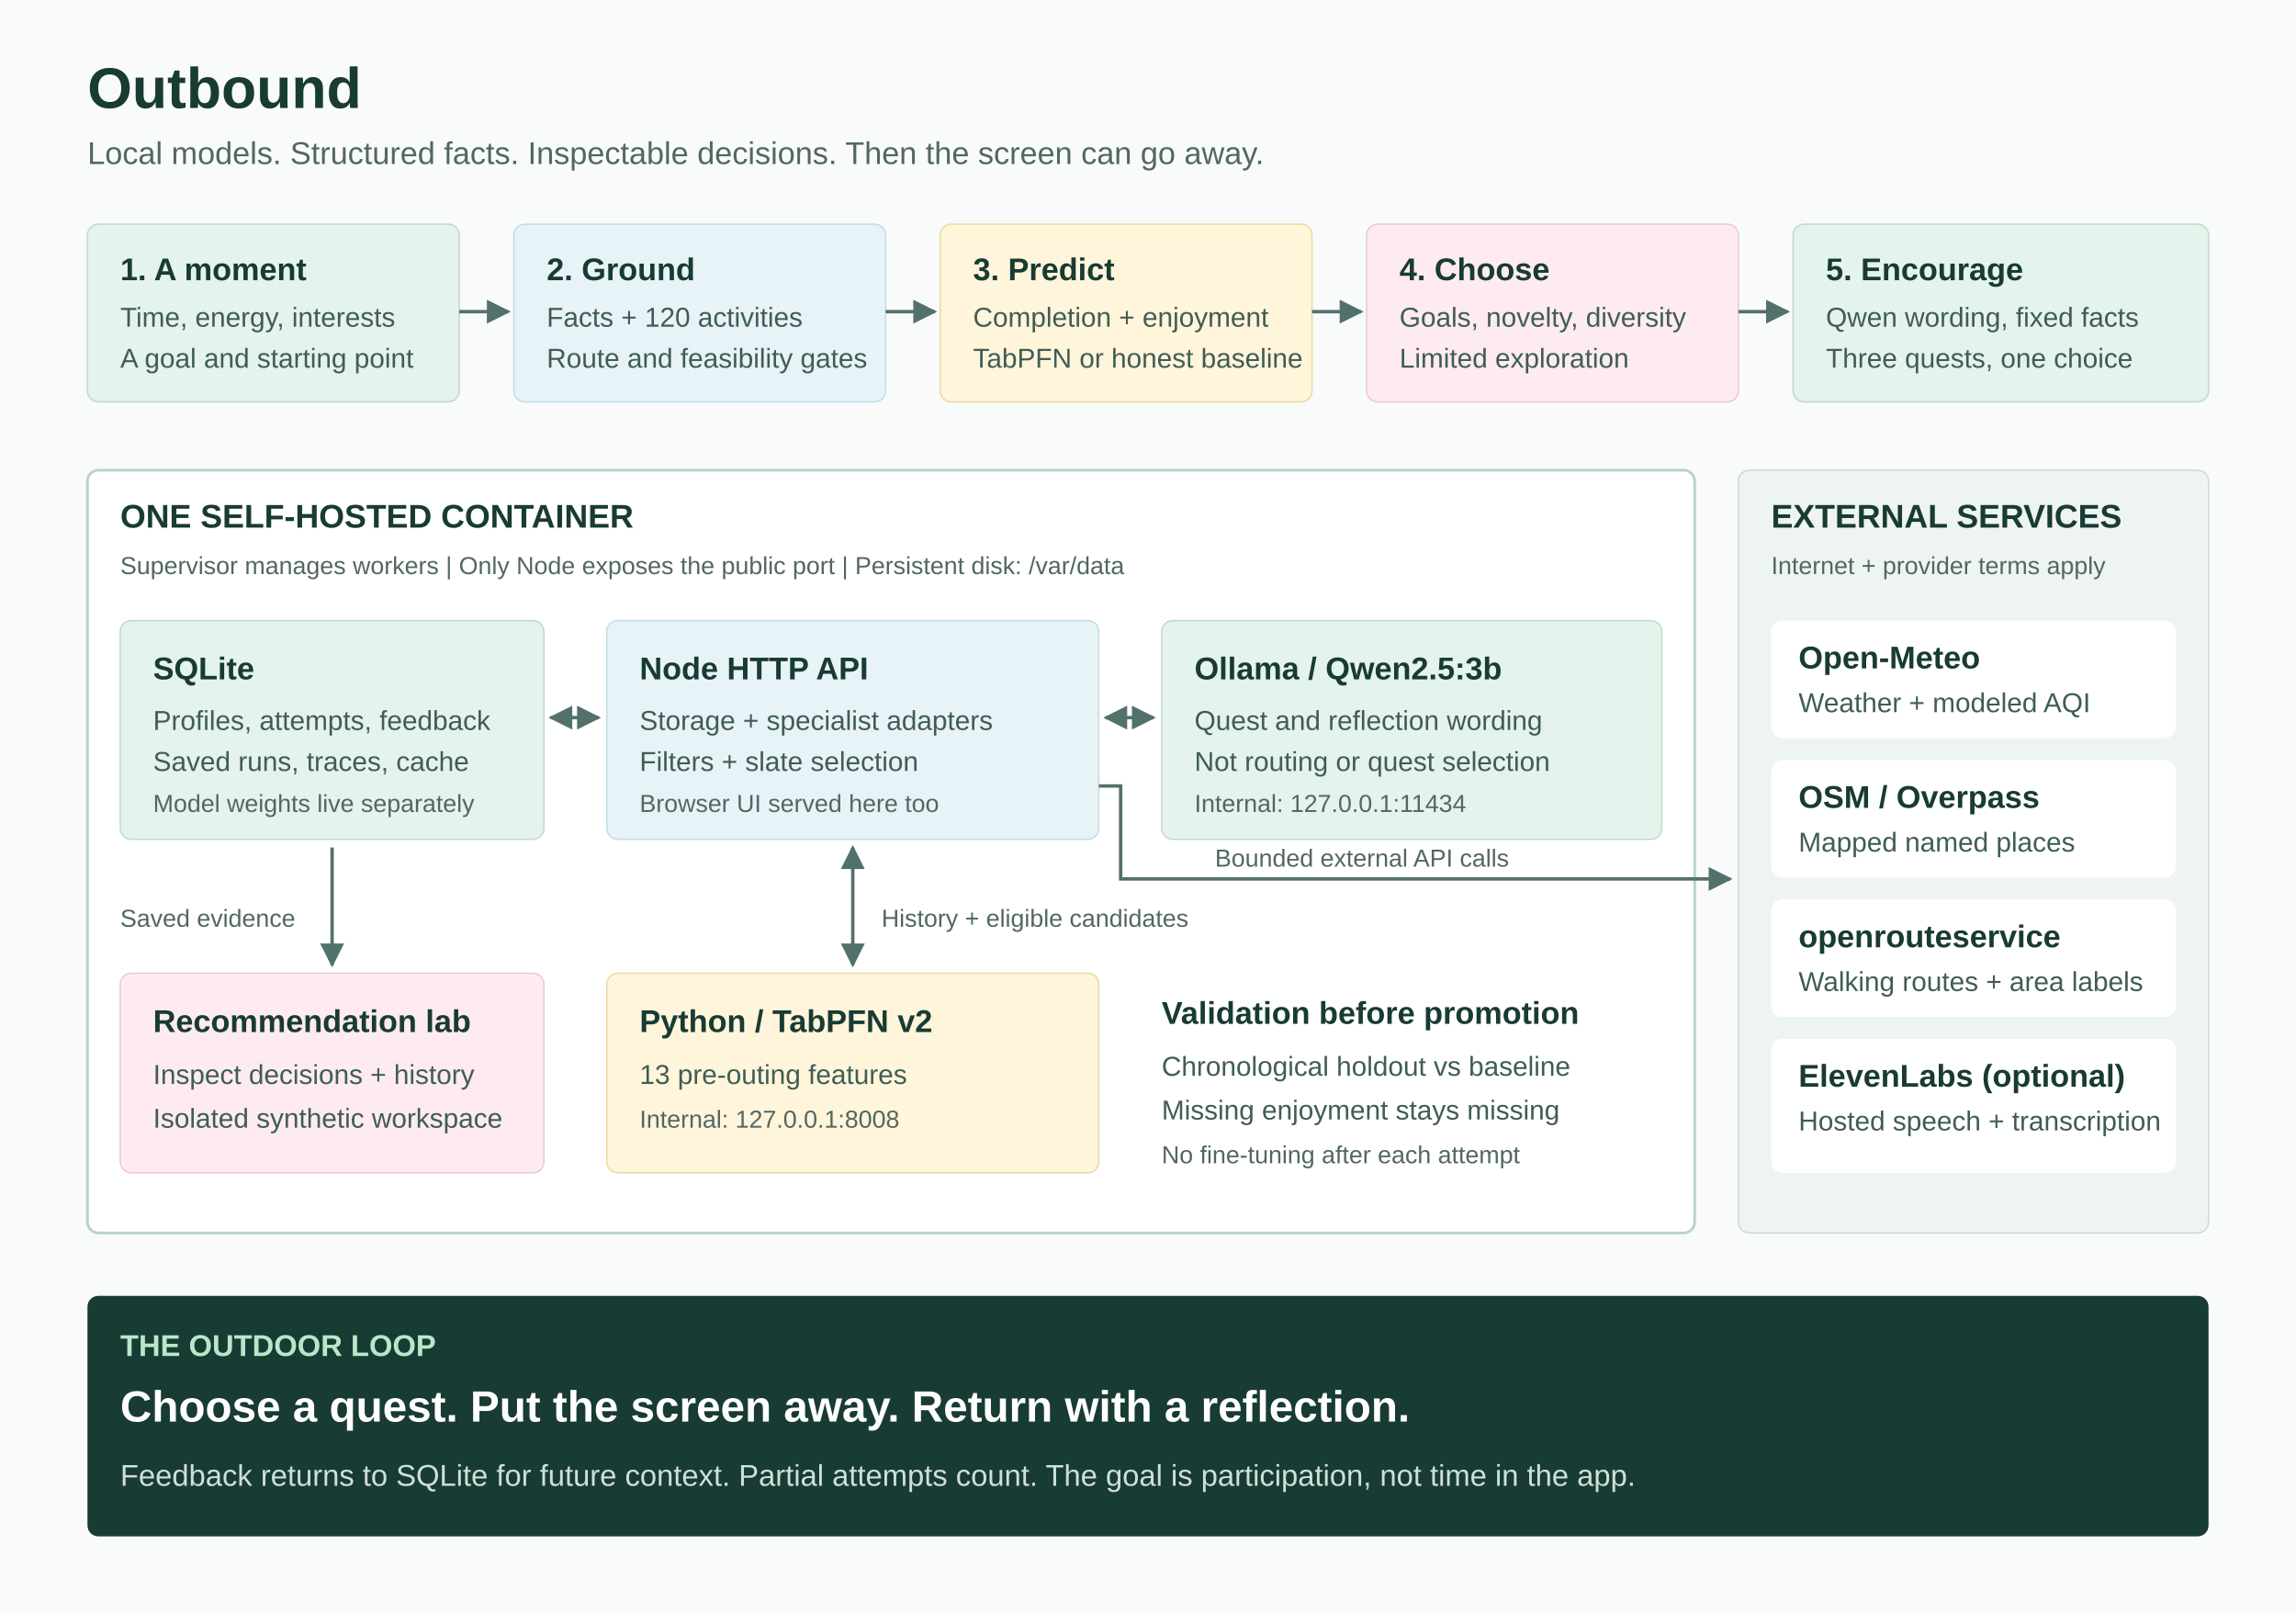
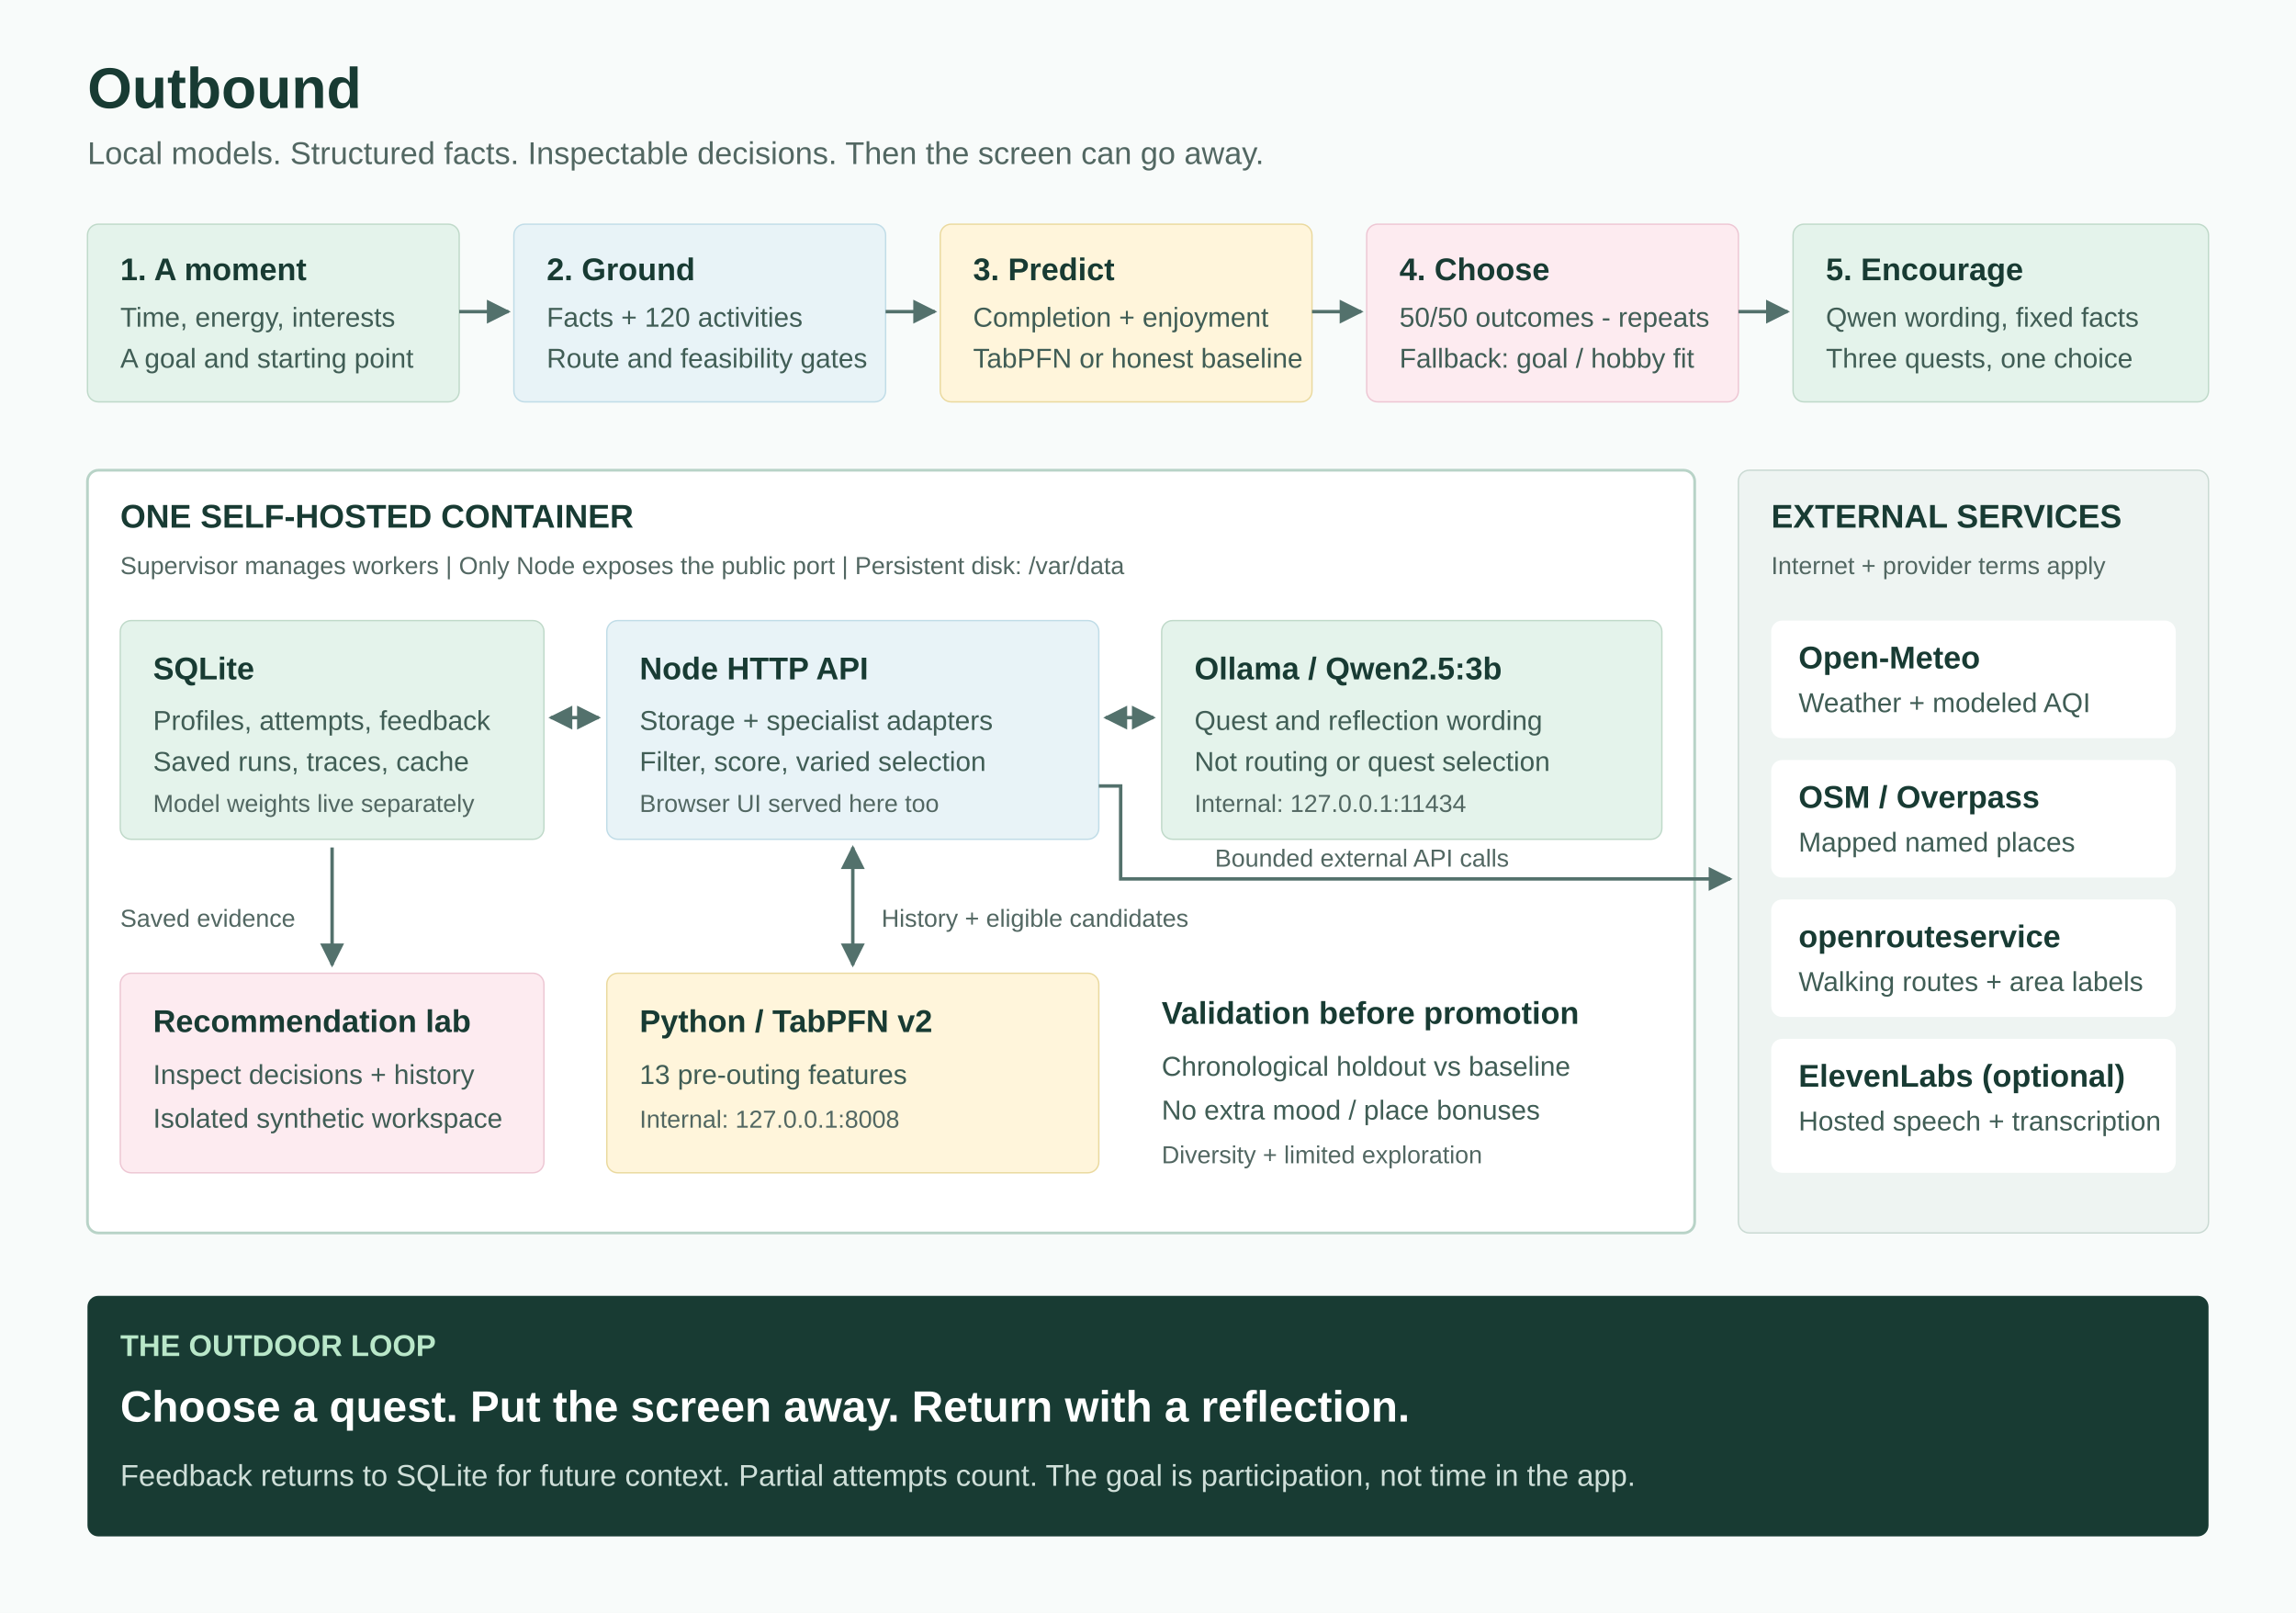
<svg xmlns="http://www.w3.org/2000/svg" width="1680" height="1180" viewBox="0 0 1680 1180" role="img" aria-labelledby="title description">
  <defs>
    <marker id="arrow" viewBox="0 0 10 10" refX="9" refY="5" markerWidth="7" markerHeight="7" orient="auto-start-reverse">
      <path d="M 0 0 L 10 5 L 0 10 Z" fill="#53716c" />
    </marker>
    <style>
      text { font-family: Arial, sans-serif; fill: #183b33; letter-spacing: 0; }
      .heading { font-size: 42px; font-weight: 700; }
      .subtitle { font-size: 23px; fill: #526762; }
      .section { font-size: 24px; font-weight: 700; }
      .name { font-size: 23px; font-weight: 700; }
      .body { font-size: 20px; fill: #405d55; }
      .small { font-size: 18px; fill: #526762; }
      .line { fill: none; stroke: #53716c; stroke-width: 2.5; marker-end: url(#arrow); }
    </style>
  </defs>
  <rect width="1680" height="1180" fill="#f8fbfa" />
  <text x="64" y="79" class="heading">Outbound</text>
  <text x="64" y="120" class="subtitle">Local models. Structured facts. Inspectable decisions. Then the screen can go away.</text>
  <g>
    <rect x="64" y="164" width="272" height="130" rx="8" fill="#e4f3eb" stroke="#bfd9c9" />
    <text x="88" y="205" class="name">1. A moment</text>
    <text x="88" y="239" class="body">Time, energy, interests</text>
    <text x="88" y="269" class="body">A goal and starting point</text>
    <rect x="376" y="164" width="272" height="130" rx="8" fill="#e8f3f7" stroke="#c0dce7" />
    <text x="400" y="205" class="name">2. Ground</text>
    <text x="400" y="239" class="body">Facts + 120 activities</text>
    <text x="400" y="269" class="body">Route and feasibility gates</text>
    <rect x="688" y="164" width="272" height="130" rx="8" fill="#fff5db" stroke="#ead99e" />
    <text x="712" y="205" class="name">3. Predict</text>
    <text x="712" y="239" class="body">Completion + enjoyment</text>
    <text x="712" y="269" class="body">TabPFN or honest baseline</text>
    <rect x="1000" y="164" width="272" height="130" rx="8" fill="#fdebf0" stroke="#edc6d3" />
    <text x="1024" y="205" class="name">4. Choose</text>
-     <text x="1024" y="239" class="body">Goals, novelty, diversity</text>
-     <text x="1024" y="269" class="body">Limited exploration</text>
+     <text x="1024" y="239" class="body">50/50 outcomes - repeats</text>
+     <text x="1024" y="269" class="body">Fallback: goal / hobby fit</text>
    <rect x="1312" y="164" width="304" height="130" rx="8" fill="#e4f3eb" stroke="#bfd9c9" />
    <text x="1336" y="205" class="name">5. Encourage</text>
    <text x="1336" y="239" class="body">Qwen wording, fixed facts</text>
    <text x="1336" y="269" class="body">Three quests, one choice</text>
    <path class="line" d="M336 228 H372" />
    <path class="line" d="M648 228 H684" />
    <path class="line" d="M960 228 H996" />
    <path class="line" d="M1272 228 H1308" />
  </g>
  <rect x="64" y="344" width="1176" height="558" rx="8" fill="#ffffff" stroke="#b8d3c7" stroke-width="2" />
  <text x="88" y="386" class="section">ONE SELF-HOSTED CONTAINER</text>
  <text x="88" y="420" class="small">Supervisor manages workers | Only Node exposes the public port | Persistent disk: /var/data</text>
  <rect x="88" y="454" width="310" height="160" rx="8" fill="#e4f3eb" stroke="#bfd9c9" />
  <text x="112" y="497" class="name">SQLite</text>
  <text x="112" y="534" class="body">Profiles, attempts, feedback</text>
  <text x="112" y="564" class="body">Saved runs, traces, cache</text>
  <text x="112" y="594" class="small">Model weights live separately</text>
  <rect x="444" y="454" width="360" height="160" rx="8" fill="#e8f3f7" stroke="#c0dce7" />
  <text x="468" y="497" class="name">Node HTTP API</text>
  <text x="468" y="534" class="body">Storage + specialist adapters</text>
-   <text x="468" y="564" class="body">Filters + slate selection</text>
+   <text x="468" y="564" class="body">Filter, score, varied selection</text>
  <text x="468" y="594" class="small">Browser UI served here too</text>
  <rect x="850" y="454" width="366" height="160" rx="8" fill="#e4f3eb" stroke="#bfd9c9" />
  <text x="874" y="497" class="name">Ollama / Qwen2.5:3b</text>
  <text x="874" y="534" class="body">Quest and reflection wording</text>
  <text x="874" y="564" class="body">Not routing or quest selection</text>
  <text x="874" y="594" class="small">Internal: 127.0.0.1:11434</text>
  <rect x="88" y="712" width="310" height="146" rx="8" fill="#fdebf0" stroke="#edc6d3" />
  <text x="112" y="755" class="name">Recommendation lab</text>
  <text x="112" y="793" class="body">Inspect decisions + history</text>
  <text x="112" y="825" class="body">Isolated synthetic workspace</text>
  <rect x="444" y="712" width="360" height="146" rx="8" fill="#fff5db" stroke="#ead99e" />
  <text x="468" y="755" class="name">Python / TabPFN v2</text>
  <text x="468" y="793" class="body">13 pre-outing features</text>
  <text x="468" y="825" class="small">Internal: 127.0.0.1:8008</text>
  <text x="850" y="749" class="name">Validation before promotion</text>
  <text x="850" y="787" class="body">Chronological holdout vs baseline</text>
-   <text x="850" y="819" class="body">Missing enjoyment stays missing</text>
-   <text x="850" y="851" class="small">No fine-tuning after each attempt</text>
+   <text x="850" y="819" class="body">No extra mood / place bonuses</text>
+   <text x="850" y="851" class="small">Diversity + limited exploration</text>
  <path class="line" marker-start="url(#arrow)" d="M403 525 H438" />
  <path class="line" marker-start="url(#arrow)" d="M809 525 H844" />
  <path class="line" marker-start="url(#arrow)" d="M624 620 V706" />
  <text x="645" y="678" class="small">History + eligible candidates</text>
  <path class="line" d="M243 620 V706" />
  <text x="88" y="678" class="small">Saved evidence</text>
  <path class="line" d="M804 575 H820 V643 H1266" />
  <text x="889" y="634" class="small">Bounded external API calls</text>
  <rect x="1272" y="344" width="344" height="558" rx="8" fill="#eef4f2" stroke="#c9d9d2" />
  <text x="1296" y="386" class="section">EXTERNAL SERVICES</text>
  <text x="1296" y="420" class="small">Internet + provider terms apply</text>
  <rect x="1296" y="454" width="296" height="86" rx="8" fill="#fff" />
  <text x="1316" y="489" class="name">Open-Meteo</text>
  <text x="1316" y="521" class="body">Weather + modeled AQI</text>
  <rect x="1296" y="556" width="296" height="86" rx="8" fill="#fff" />
  <text x="1316" y="591" class="name">OSM / Overpass</text>
  <text x="1316" y="623" class="body">Mapped named places</text>
  <rect x="1296" y="658" width="296" height="86" rx="8" fill="#fff" />
  <text x="1316" y="693" class="name">openrouteservice</text>
  <text x="1316" y="725" class="body">Walking routes + area labels</text>
  <rect x="1296" y="760" width="296" height="98" rx="8" fill="#fff" />
  <text x="1316" y="795" class="name">ElevenLabs (optional)</text>
  <text x="1316" y="827" class="body">Hosted speech + transcription</text>
  <rect x="64" y="948" width="1552" height="176" rx="8" fill="#183b33" />
  <text x="88" y="992" style="fill:#b9e7c9;font-size:22px;font-weight:700">THE OUTDOOR LOOP</text>
  <text x="88" y="1040" style="fill:#fff;font-size:32px;font-weight:700">Choose a quest. Put the screen away. Return with a reflection.</text>
  <text x="88" y="1087" style="fill:#cfdfd9;font-size:22px">Feedback returns to SQLite for future context. Partial attempts count. The goal is participation, not time in the app.</text>
</svg>
